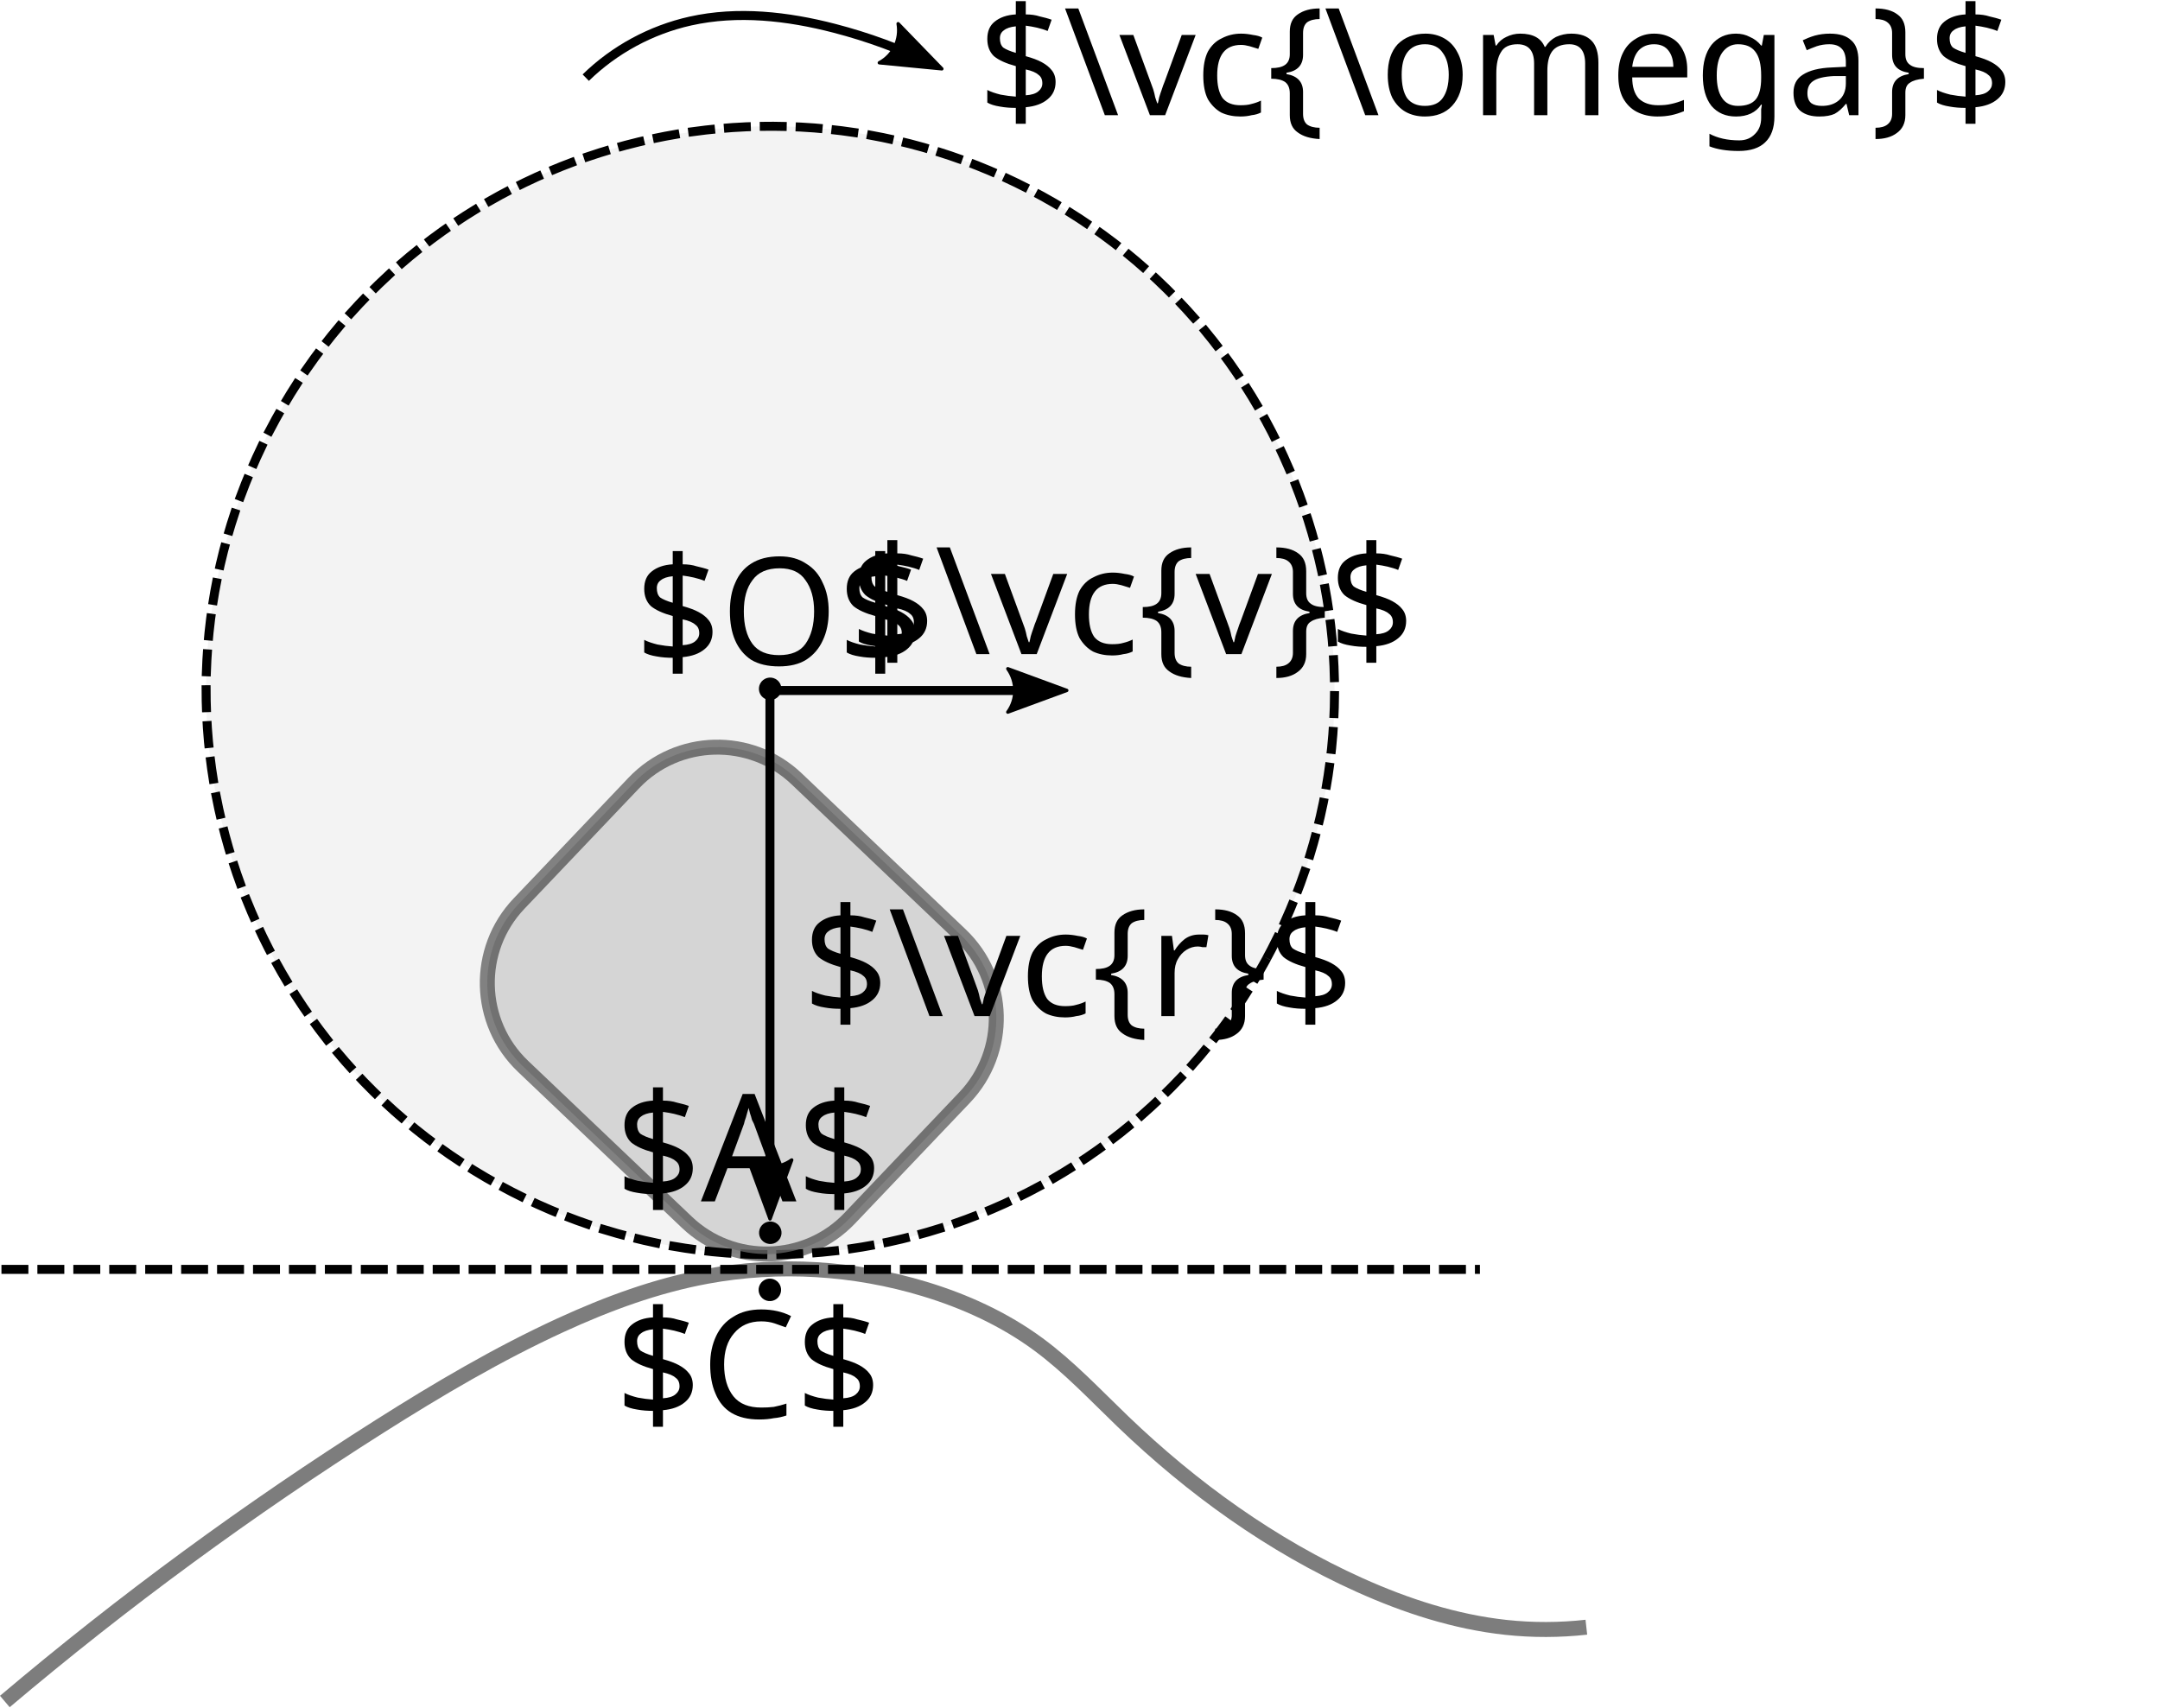
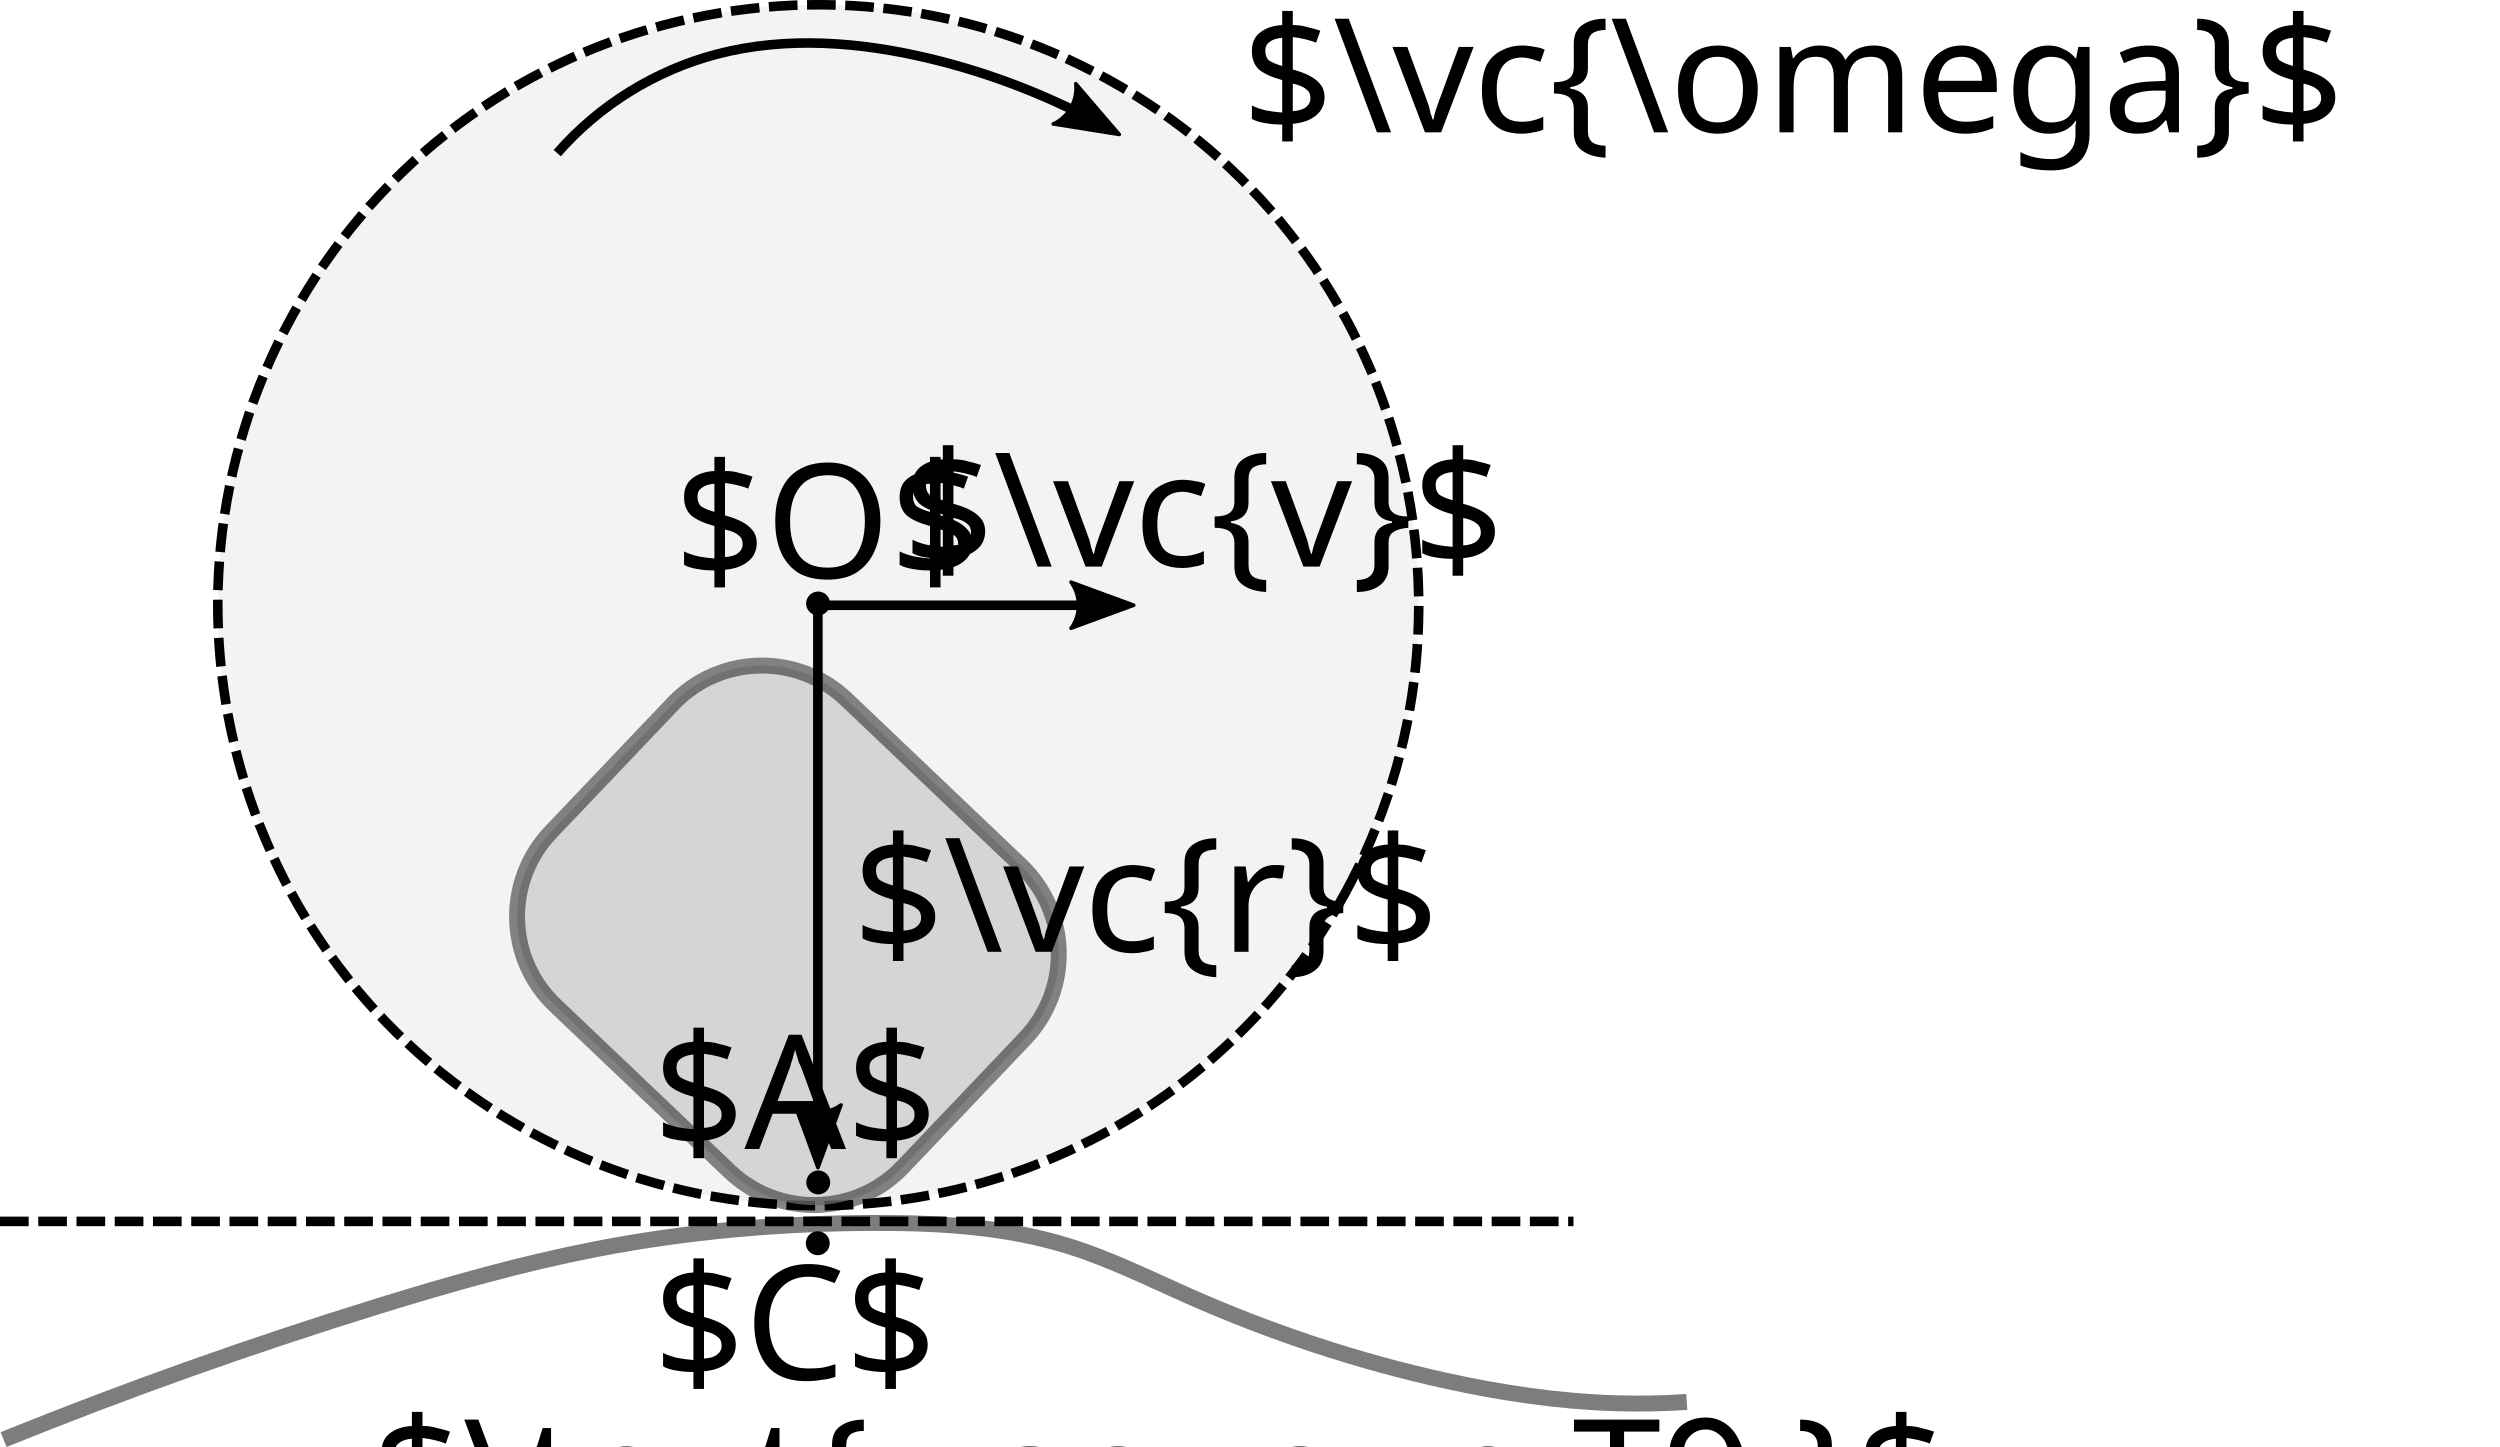
- <svg xmlns="http://www.w3.org/2000/svg" width="50.907mm" height="40.238mm" viewBox="0 0 50.907 40.238" version="1.1" id="svg8">
+ <svg xmlns="http://www.w3.org/2000/svg" id="svg8" version="1.1" viewBox="0 0 55.363 32.043" height="32.043mm" width="55.363mm">
  <defs id="defs2">
-     <marker style="overflow:visible" id="marker1363" refX="0" refY="0" orient="auto">
-       <path transform="scale(-0.6)" d="M 8.719,4.034 -2.207,0.016 8.719,-4.002 c -1.745,2.372 -1.735,5.617 -6e-7,8.035 z" style="fill:#000000;fill-opacity:1;fill-rule:evenodd;stroke:#000000;stroke-width:0.625;stroke-linejoin:round;stroke-opacity:1" id="path1361" />
+     <marker orient="auto" refY="0" refX="0" id="marker1363" style="overflow:visible">
+       <path id="path1361" style="fill:#000000;fill-opacity:1;fill-rule:evenodd;stroke:#000000;stroke-width:0.625;stroke-linejoin:round;stroke-opacity:1" d="M 8.719,4.034 -2.207,0.016 8.719,-4.002 c -1.745,2.372 -1.735,5.617 -6e-7,8.035 z" transform="scale(-0.6)" />
    </marker>
-     <marker style="overflow:visible" id="marker1273" refX="0" refY="0" orient="auto">
-       <path transform="scale(-0.6)" d="M 8.719,4.034 -2.207,0.016 8.719,-4.002 c -1.745,2.372 -1.735,5.617 -6e-7,8.035 z" style="fill:#000000;fill-opacity:1;fill-rule:evenodd;stroke:#000000;stroke-width:0.625;stroke-linejoin:round;stroke-opacity:1" id="path1271" />
+     <marker orient="auto" refY="0" refX="0" id="marker1273" style="overflow:visible">
+       <path id="path1271" style="fill:#000000;fill-opacity:1;fill-rule:evenodd;stroke:#000000;stroke-width:0.625;stroke-linejoin:round;stroke-opacity:1" d="M 8.719,4.034 -2.207,0.016 8.719,-4.002 c -1.745,2.372 -1.735,5.617 -6e-7,8.035 z" transform="scale(-0.6)" />
    </marker>
-     <marker style="overflow:visible" id="Arrow2Mend" refX="0" refY="0" orient="auto">
-       <path transform="scale(-0.6)" d="M 8.719,4.034 -2.207,0.016 8.719,-4.002 c -1.745,2.372 -1.735,5.617 -6e-7,8.035 z" style="fill:#000000;fill-opacity:1;fill-rule:evenodd;stroke:#000000;stroke-width:0.625;stroke-linejoin:round;stroke-opacity:1" id="path964" />
+     <marker orient="auto" refY="0" refX="0" id="Arrow2Mend" style="overflow:visible">
+       <path id="path964" style="fill:#000000;fill-opacity:1;fill-rule:evenodd;stroke:#000000;stroke-width:0.625;stroke-linejoin:round;stroke-opacity:1" d="M 8.719,4.034 -2.207,0.016 8.719,-4.002 c -1.745,2.372 -1.735,5.617 -6e-7,8.035 z" transform="scale(-0.6)" />
    </marker>
-     <marker style="overflow:visible" id="marker926" refX="0" refY="0" orient="auto">
-       <path transform="matrix(-0.8,0,0,-0.8,-10,0)" style="fill:#000000;fill-opacity:1;fill-rule:evenodd;stroke:#000000;stroke-width:1pt;stroke-opacity:1" d="M 0,0 5,-5 -12.5,0 5,5 Z" id="path924" />
+     <marker orient="auto" refY="0" refX="0" id="marker926" style="overflow:visible">
+       <path id="path924" d="M 0,0 5,-5 -12.5,0 5,5 Z" style="fill:#000000;fill-opacity:1;fill-rule:evenodd;stroke:#000000;stroke-width:1pt;stroke-opacity:1" transform="matrix(-0.8,0,0,-0.8,-10,0)" />
    </marker>
  </defs>
-   <g transform="translate(-71.27396,-6.214958)" id="layer1" style="display:inline">
-     <path style="fill:none;stroke:none;stroke-width:0.081px;stroke-linecap:butt;stroke-linejoin:miter;stroke-opacity:1" d="m 0.043,24.665 v 0.548" id="path1593" />
-     <path id="path1593-3" d="m 210.381,24.755 v 0.548" style="display:inline;fill:none;stroke:none;stroke-width:0.081px;stroke-linecap:butt;stroke-linejoin:miter;stroke-opacity:1" />
-     <circle transform="rotate(28.78287)" r="13.295" cy="-23.349" cx="89.208" id="path35" style="fill:#e6e6e6;fill-opacity:0.494;stroke:#000000;stroke-width:0.212;stroke-linecap:square;stroke-miterlimit:4;stroke-dasharray:0.423, 0.423;stroke-dashoffset:0" />
-     <rect transform="rotate(43.58084)" ry="2.713" y="-44.278" x="79.459" height="9.354" width="10.758" id="rect874" style="fill:#cccccc;fill-opacity:0.747;stroke:#000000;stroke-width:0.353;stroke-linecap:square;stroke-miterlimit:4;stroke-dasharray:none;stroke-dashoffset:0;stroke-opacity:0.472" />
-     <circle transform="rotate(28.78287)" r="0.265" cy="-23.381" cx="89.186" id="path876" style="fill:#000000;fill-opacity:1;stroke:none;stroke-width:0.297;stroke-linecap:square;stroke-miterlimit:4;stroke-dasharray:none;stroke-dashoffset:0" />
-     <path id="path899" d="m 71.388,46.319 c 2.794,-2.363 5.751,-4.534 8.842,-6.491 1.372,-0.869 2.775,-1.697 4.25,-2.376 1.107,-0.509 2.259,-0.935 3.457,-1.155 1.699,-0.313 3.472,-0.202 5.125,0.299 0.955,0.289 1.877,0.71 2.681,1.302 0.726,0.534 1.345,1.197 1.995,1.821 1.638,1.573 3.507,2.922 5.578,3.854 1.096,0.493 2.254,0.87 3.45,0.999 0.629,0.068 1.266,0.066 1.895,-0.004" style="fill:none;stroke:#000000;stroke-width:0.353;stroke-linecap:butt;stroke-linejoin:miter;stroke-miterlimit:4;stroke-dasharray:none;stroke-opacity:0.509" />
-     <path id="path905" d="m 71.308,36.134 h 34.845" style="fill:none;stroke:#000000;stroke-width:0.212;stroke-linecap:butt;stroke-linejoin:miter;stroke-miterlimit:4;stroke-dasharray:0.635, 0.212;stroke-dashoffset:0;stroke-opacity:1" />
-     <path id="path931" d="m 85.079,8.045 c 0.677,-0.661 1.541,-1.128 2.465,-1.334 1.118,-0.249 2.29,-0.116 3.399,0.172 0.783,0.203 1.546,0.483 2.275,0.834" style="fill:none;stroke:#000000;stroke-width:0.212;stroke-linecap:butt;stroke-linejoin:miter;stroke-miterlimit:4;stroke-dasharray:none;stroke-opacity:1;marker-end:url(#Arrow2Mend)" />
-     <text id="text1227" y="21.887" x="86.24" style="font-size:3.528px;line-height:1.25;font-family:sans-serif;letter-spacing:0px;stroke-width:0.265" xml:space="preserve">
-       <tspan style="stroke-width:0.265" y="21.887" x="86.24" id="tspan1225">$O$</tspan>
+   <g style="display:inline" id="layer1" transform="translate(-71.30818,-9.085726)">
+     <path id="path1593" d="m 0.043,24.665 v 0.548" style="fill:none;stroke:none;stroke-width:0.081px;stroke-linecap:butt;stroke-linejoin:miter;stroke-opacity:1" />
+     <path style="display:inline;fill:none;stroke:none;stroke-width:0.081px;stroke-linecap:butt;stroke-linejoin:miter;stroke-opacity:1" d="m 210.381,24.755 v 0.548" id="path1593-3" />
+     <circle style="fill:#e6e6e6;fill-opacity:0.494;stroke:#000000;stroke-width:0.212;stroke-linecap:square;stroke-miterlimit:4;stroke-dasharray:0.423, 0.423;stroke-dashoffset:0" id="path35" cx="89.208" cy="-23.349" r="13.295" transform="rotate(28.78287)" />
+     <rect style="fill:#cccccc;fill-opacity:0.747;stroke:#000000;stroke-width:0.353;stroke-linecap:square;stroke-miterlimit:4;stroke-dasharray:none;stroke-dashoffset:0;stroke-opacity:0.472" id="rect874" width="10.758" height="9.354" x="79.459" y="-44.278" ry="2.713" transform="rotate(43.58084)" />
+     <circle style="fill:#000000;fill-opacity:1;stroke:none;stroke-width:0.297;stroke-linecap:square;stroke-miterlimit:4;stroke-dasharray:none;stroke-dashoffset:0" id="path876" cx="89.186" cy="-23.381" r="0.265" transform="rotate(28.78287)" />
+     <path style="fill:none;stroke:#000000;stroke-width:0.353;stroke-linecap:butt;stroke-linejoin:miter;stroke-miterlimit:4;stroke-dasharray:none;stroke-opacity:0.509" d="m 71.388,40.965 c 2.719,-1.099 5.485,-2.084 8.287,-2.951 1.583,-0.49 3.18,-0.943 4.806,-1.261 2.035,-0.397 4.11,-0.58 6.184,-0.585 1.452,-0.004 2.922,0.083 4.309,0.514 0.91,0.283 1.767,0.71 2.638,1.096 1.834,0.813 3.746,1.451 5.705,1.882 1.238,0.272 2.497,0.462 3.764,0.501 0.527,0.016 1.055,0.007 1.581,-0.029" id="path899" />
+     <path style="fill:none;stroke:#000000;stroke-width:0.212;stroke-linecap:butt;stroke-linejoin:miter;stroke-miterlimit:4;stroke-dasharray:0.635, 0.212;stroke-dashoffset:0;stroke-opacity:1" d="m 71.308,36.134 h 34.845" id="path905" />
+     <path style="fill:none;stroke:#000000;stroke-width:0.212;stroke-linecap:butt;stroke-linejoin:miter;stroke-miterlimit:4;stroke-dasharray:none;stroke-opacity:1;marker-end:url(#Arrow2Mend)" d="m 83.648,12.477 c 0.928,-1.065 2.183,-1.841 3.551,-2.196 1.531,-0.397 3.159,-0.268 4.697,0.101 1.38,0.331 2.714,0.853 3.953,1.546" id="path931" />
+     <text xml:space="preserve" style="font-size:3.528px;line-height:1.25;font-family:sans-serif;letter-spacing:0px;stroke-width:0.265" x="86.24" y="21.887" id="text1227">
+       <tspan id="tspan1225" x="86.24" y="21.887" style="stroke-width:0.265">$O$</tspan>
    </text>
-     <circle style="display:inline;fill:#000000;fill-opacity:1;stroke:none;stroke-width:0.297;stroke-linecap:square;stroke-miterlimit:4;stroke-dasharray:none;stroke-dashoffset:0" id="path876-9" cx="95.362" cy="-12.146" r="0.265" transform="rotate(28.78287)" />
-     <text xml:space="preserve" style="font-size:3.528px;line-height:1.25;font-family:sans-serif;letter-spacing:0px;display:inline;stroke-width:0.265" x="85.775" y="34.528" id="text1227-4">
-       <tspan id="tspan1225-6" x="85.775" y="34.528" style="stroke-width:0.265">$A$</tspan>
+     <circle transform="rotate(28.78287)" r="0.265" cy="-12.146" cx="95.362" id="path876-9" style="display:inline;fill:#000000;fill-opacity:1;stroke:none;stroke-width:0.297;stroke-linecap:square;stroke-miterlimit:4;stroke-dasharray:none;stroke-dashoffset:0" />
+     <text id="text1227-4" y="34.528" x="85.775" style="font-size:3.528px;line-height:1.25;font-family:sans-serif;letter-spacing:0px;display:inline;stroke-width:0.265" xml:space="preserve">
+       <tspan style="stroke-width:0.265" y="34.528" x="85.775" id="tspan1225-6">$A$</tspan>
    </text>
-     <path d="m 96.266,-10.961 a 0.265,0.265 0 0 1 -0.265,0.265 0.265,0.265 0 0 1 -0.265,-0.265 0.265,0.265 0 0 1 0.265,-0.265 0.265,0.265 0 0 1 0.265,0.265" transform="rotate(28.78287)" style="display:inline;fill:#000000;fill-opacity:1;stroke:none;stroke-width:0.297;stroke-linecap:square;stroke-miterlimit:4;stroke-dasharray:none;stroke-dashoffset:0" id="path876-9-1" />
-     <text id="text1267" y="39.642" x="85.775" style="font-size:3.528px;line-height:1.25;font-family:sans-serif;letter-spacing:0px;stroke-width:0.265" xml:space="preserve">
-       <tspan style="stroke-width:0.265" y="39.642" x="85.775" id="tspan1265">$C$</tspan>
+     <path id="path876-9-1" style="display:inline;fill:#000000;fill-opacity:1;stroke:none;stroke-width:0.297;stroke-linecap:square;stroke-miterlimit:4;stroke-dasharray:none;stroke-dashoffset:0" transform="rotate(28.78287)" d="m 96.266,-10.961 a 0.265,0.265 0 0 1 -0.265,0.265 0.265,0.265 0 0 1 -0.265,-0.265 0.265,0.265 0 0 1 0.265,-0.265 0.265,0.265 0 0 1 0.265,0.265" />
+     <text xml:space="preserve" style="font-size:3.528px;line-height:1.25;font-family:sans-serif;letter-spacing:0px;stroke-width:0.265" x="85.775" y="39.642" id="text1267">
+       <tspan id="tspan1265" x="85.775" y="39.642" style="stroke-width:0.265">$C$</tspan>
    </text>
-     <path id="path1269" d="M 89.428,22.49 H 96.135" style="fill:none;stroke:#000000;stroke-width:0.212;stroke-linecap:butt;stroke-linejoin:miter;stroke-miterlimit:4;stroke-dasharray:none;stroke-opacity:1;marker-end:url(#marker1273)" />
-     <text xml:space="preserve" style="font-size:3.528px;line-height:1.25;font-family:sans-serif;letter-spacing:0px;display:inline;stroke-width:0.265" x="91.298" y="21.63" id="text1227-6">
-       <tspan id="tspan1225-5" x="91.298" y="21.63" style="stroke-width:0.265">$\vc{v}$</tspan>
+     <path style="fill:none;stroke:#000000;stroke-width:0.212;stroke-linecap:butt;stroke-linejoin:miter;stroke-miterlimit:4;stroke-dasharray:none;stroke-opacity:1;marker-end:url(#marker1273)" d="M 89.428,22.49 H 96.135" id="path1269" />
+     <text id="text1227-6" y="21.63" x="91.298" style="font-size:3.528px;line-height:1.25;font-family:sans-serif;letter-spacing:0px;display:inline;stroke-width:0.265" xml:space="preserve">
+       <tspan style="stroke-width:0.265" y="21.63" x="91.298" id="tspan1225-5">$\vc{v}$</tspan>
    </text>
-     <path id="path1359" d="m 89.42,22.683 v 11.981" style="fill:none;stroke:#000000;stroke-width:0.212;stroke-linecap:butt;stroke-linejoin:miter;stroke-miterlimit:4;stroke-dasharray:none;stroke-opacity:1;marker-end:url(#marker1363)" />
-     <text id="text1421" y="30.162" x="90.19" style="font-size:3.528px;line-height:1.25;font-family:sans-serif;letter-spacing:0px;stroke-width:0.265" xml:space="preserve">
-       <tspan style="stroke-width:0.265" y="30.162" x="90.19" id="tspan1419">$\vc{r}$</tspan>
+     <path style="fill:none;stroke:#000000;stroke-width:0.212;stroke-linecap:butt;stroke-linejoin:miter;stroke-miterlimit:4;stroke-dasharray:none;stroke-opacity:1;marker-end:url(#marker1363)" d="m 89.42,22.683 v 11.981" id="path1359" />
+     <text xml:space="preserve" style="font-size:3.528px;line-height:1.25;font-family:sans-serif;letter-spacing:0px;stroke-width:0.265" x="90.19" y="30.162" id="text1421">
+       <tspan id="tspan1419" x="90.19" y="30.162" style="stroke-width:0.265">$\vc{r}$</tspan>
    </text>
-     <text id="text1461" y="8.93" x="94.324" style="font-size:3.528px;line-height:1.25;font-family:sans-serif;letter-spacing:0px;stroke-width:0.265" xml:space="preserve">
-       <tspan style="stroke-width:0.265" y="8.93" x="94.324" id="tspan1459">$\vc{\omega}$</tspan>
+     <text xml:space="preserve" style="font-size:3.528px;line-height:1.25;font-family:sans-serif;letter-spacing:0px;stroke-width:0.265" x="98.814" y="12.017" id="text1461">
+       <tspan id="tspan1459" x="98.814" y="12.017" style="stroke-width:0.265">$\vc{\omega}$</tspan>
+     </text>
+     <text id="text1043" y="43.042" x="79.54" style="font-size:3.528px;line-height:1.25;font-family:sans-serif;letter-spacing:0px;stroke-width:0.265" xml:space="preserve">
+       <tspan style="stroke-width:0.265" y="43.042" x="79.54" id="tspan1041">$\text{к задаче T9.}$</tspan>
    </text>
  </g>
</svg>
